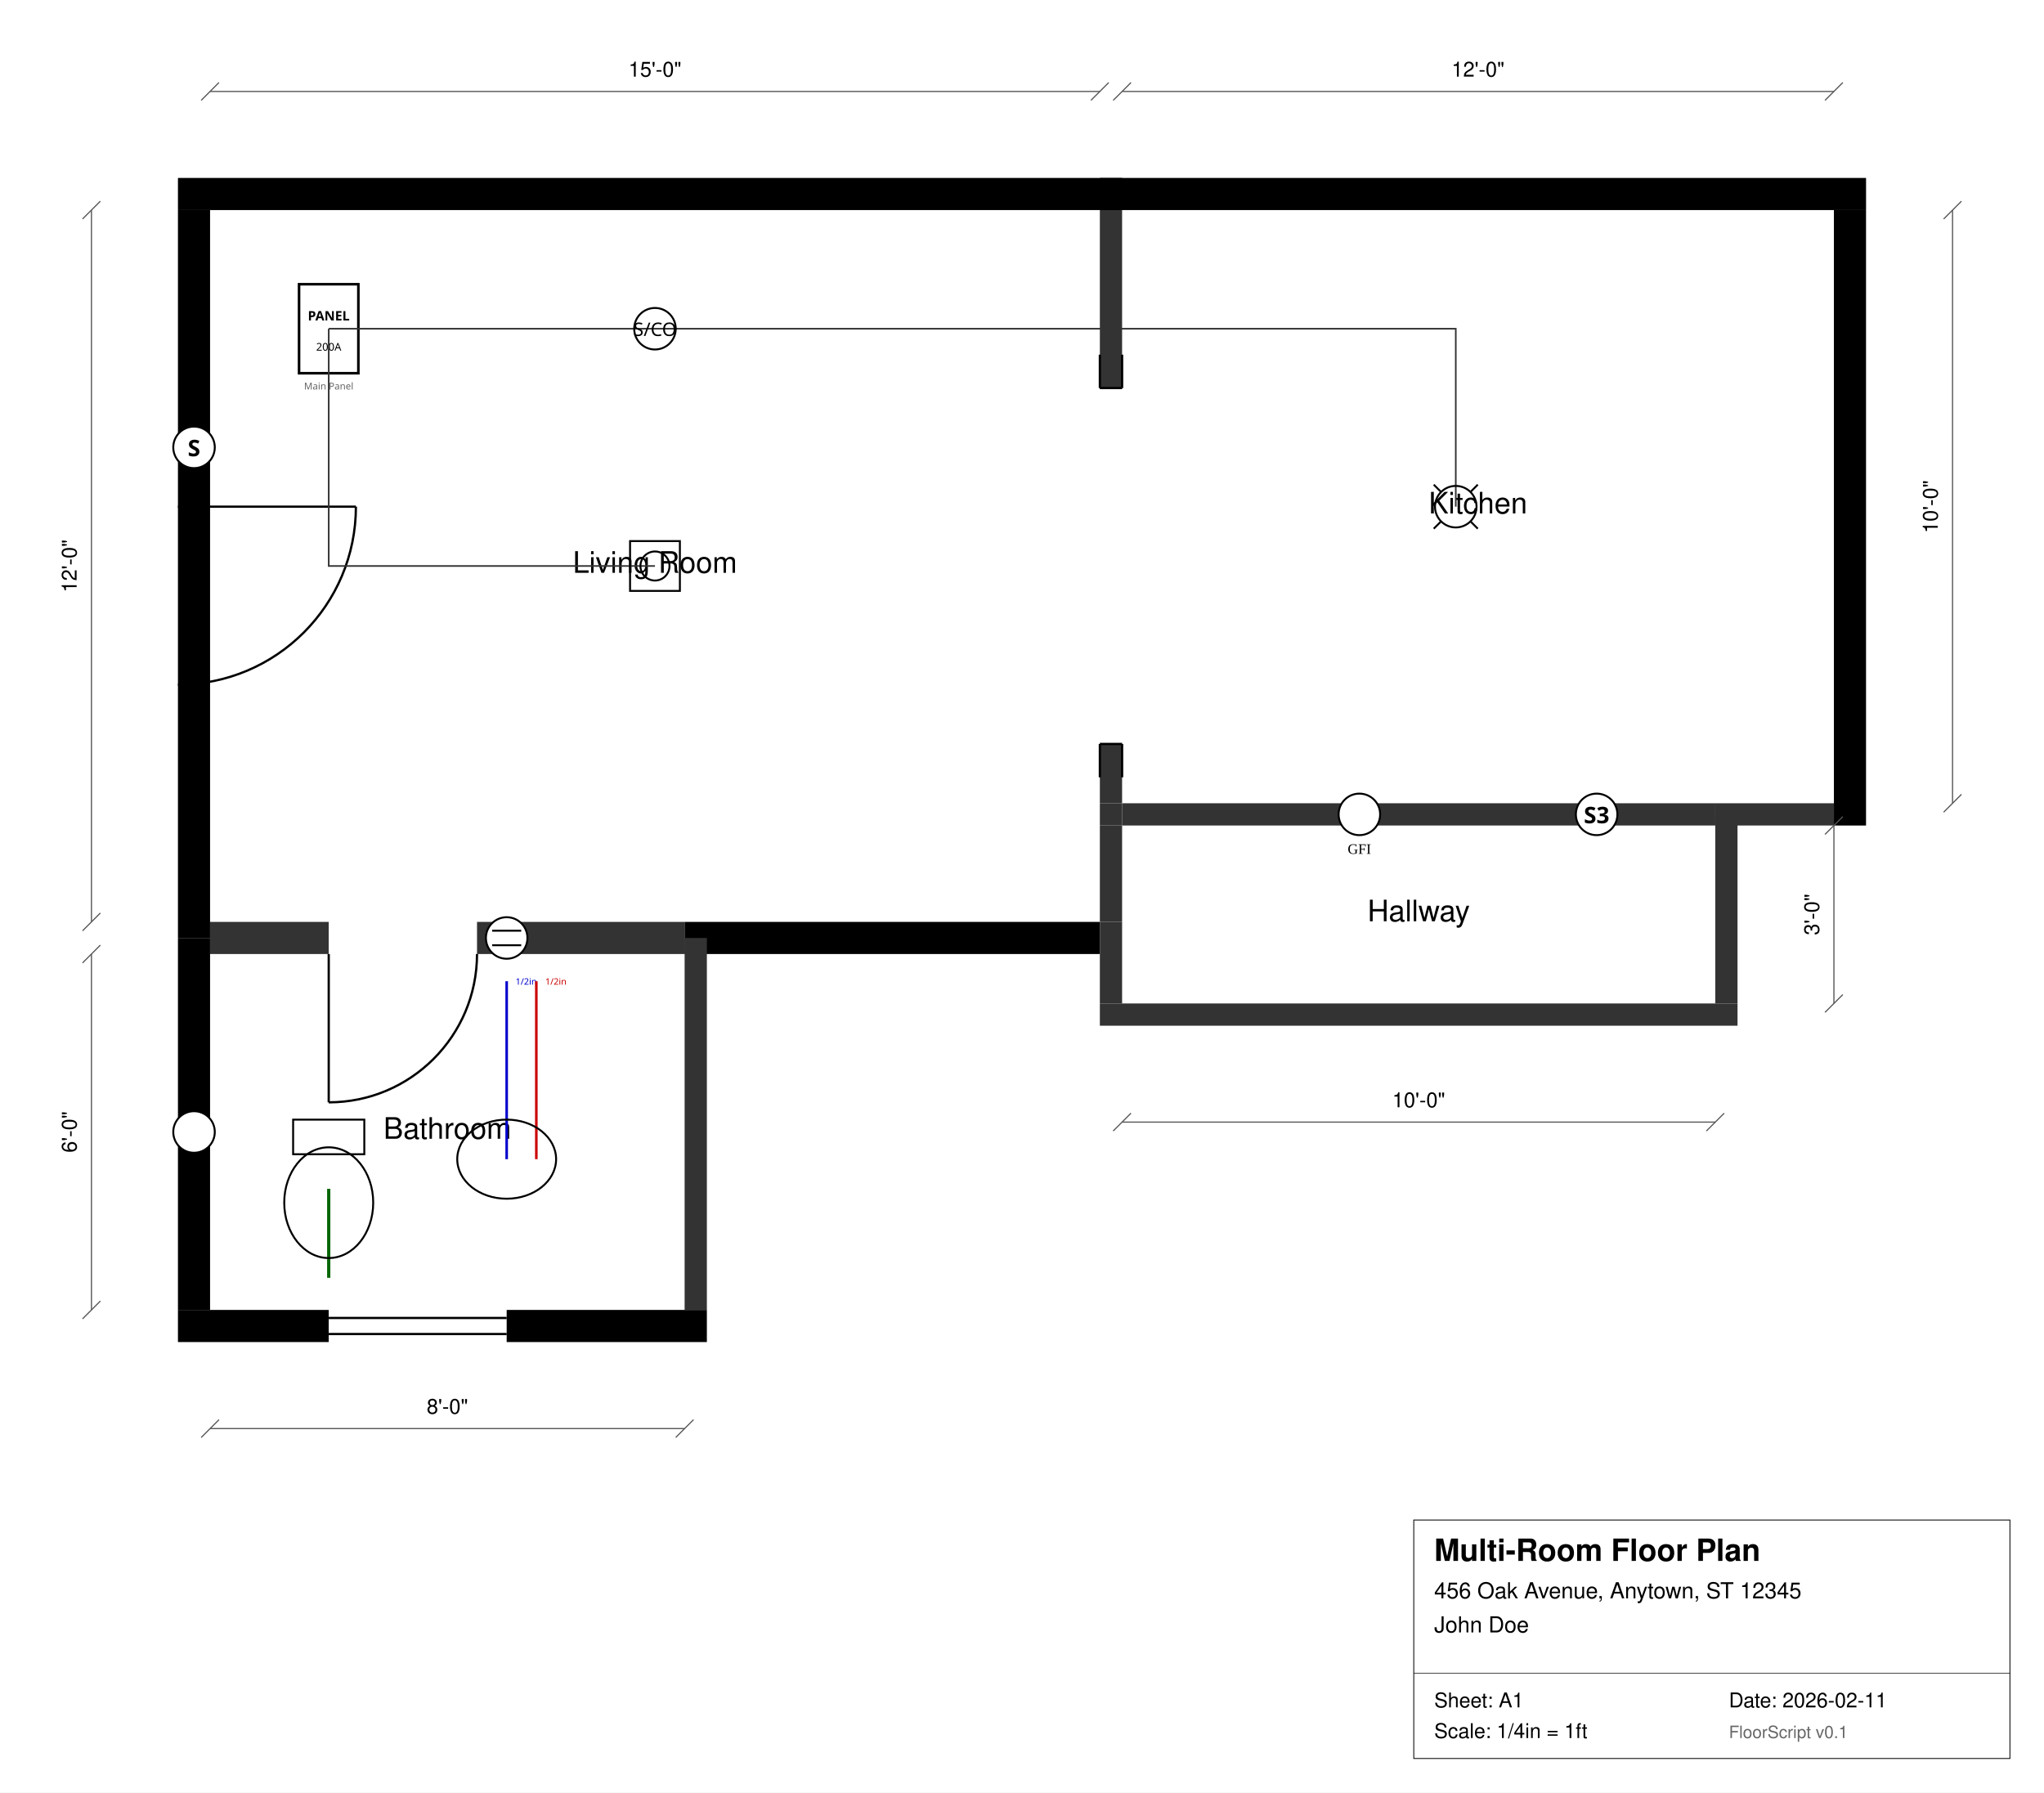
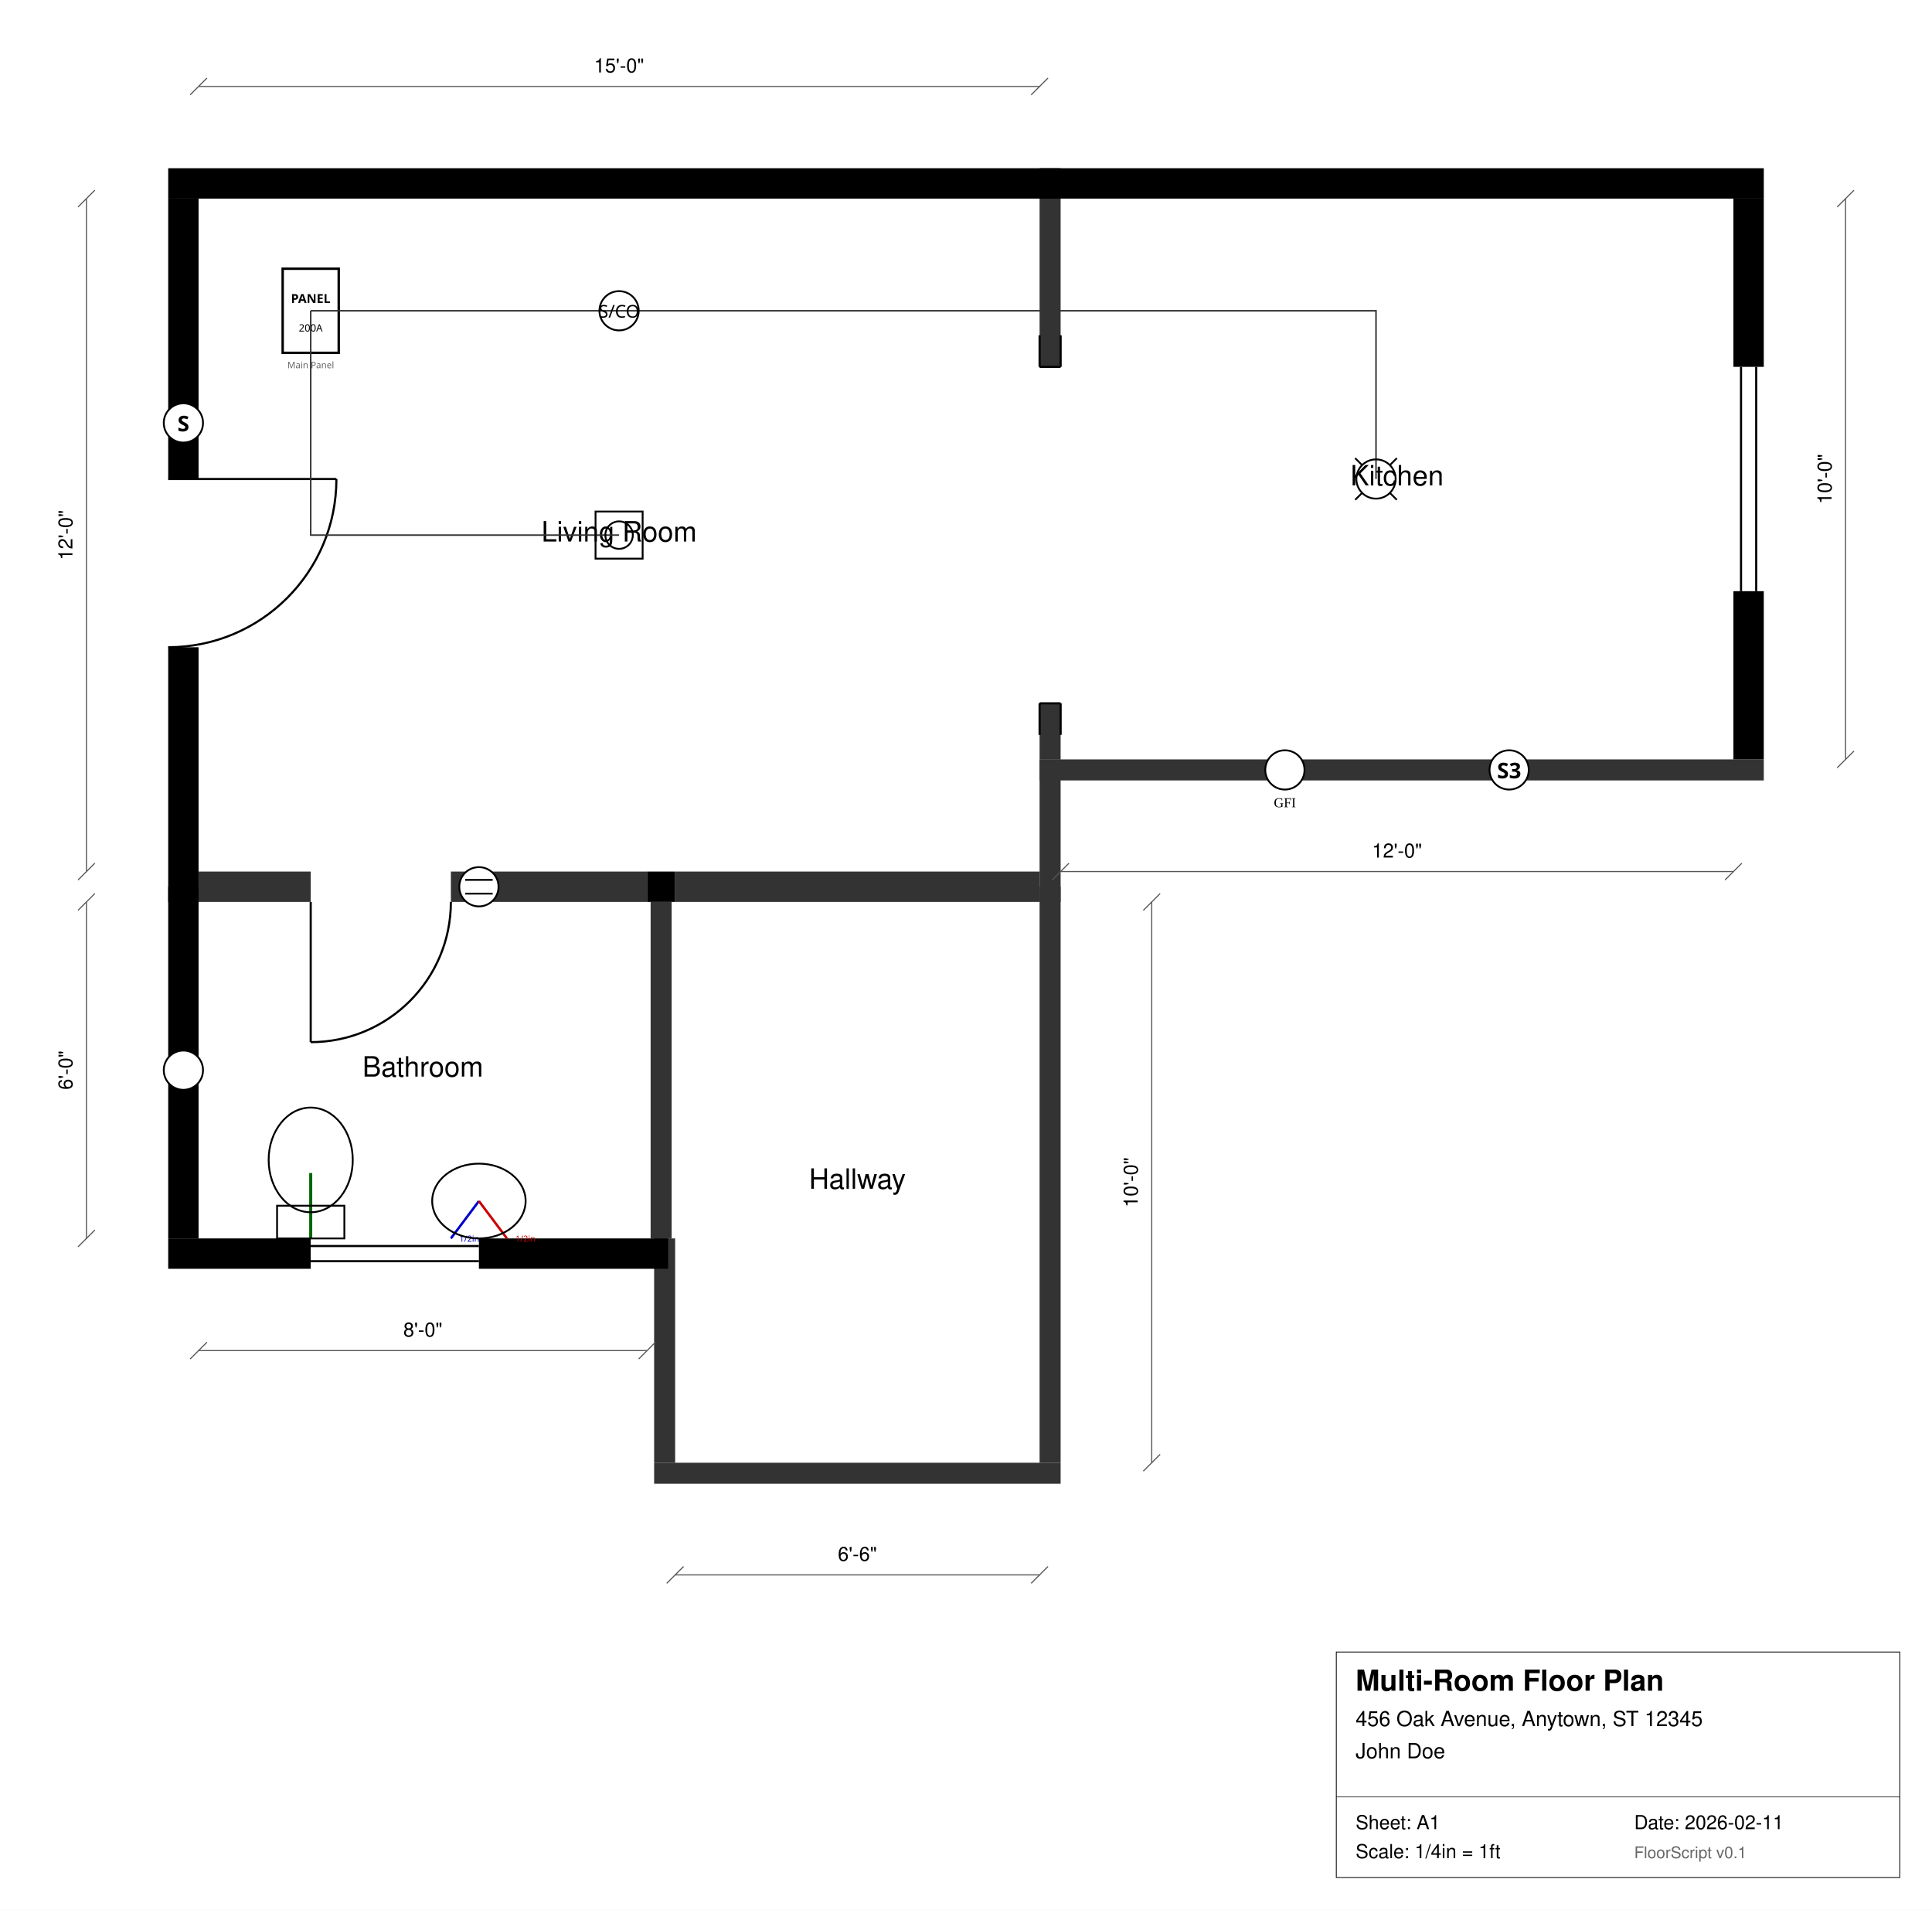
- <svg xmlns="http://www.w3.org/2000/svg" viewBox="0 0 1200 1052.38" width="1200" height="1052.38">
-   <rect x="0" y="0" width="1200" height="1052.38" fill="white" />
+ <svg xmlns="http://www.w3.org/2000/svg" viewBox="0 0 1200 1185.88" width="1200" height="1185.88">
+   <rect x="0" y="0" width="1200" height="1185.88" fill="white" />
  <g class="layer-structural">
    <g class="walls">
      <g fill="#333" stroke="none">
        <rect x="645.71" y="436.76" width="13.06" height="34.82" />
        <rect x="645.71" y="123.34" width="13.06" height="104.47" />
      </g>
-       <rect x="645.71" y="484.64" width="13.06" height="56.59" stroke="none" fill="#333" />
+       <rect x="419.35" y="541.23" width="226.36" height="18.86" stroke="none" fill="#333" />
      <g fill="#333" stroke="none">
        <rect x="123.34" y="541.23" width="69.65" height="18.86" />
        <rect x="280.05" y="541.23" width="121.89" height="18.86" />
      </g>
-       <rect x="658.77" y="471.58" width="348.25" height="13.06" stroke="none" fill="#333" />
-       <rect x="401.93" y="541.23" width="243.77" height="18.86" stroke="none" fill="#000" />
-       <rect x="645.71" y="471.58" width="13.06" height="13.06" stroke="none" fill="#333" />
-       <rect x="1007.01" y="471.58" width="69.65" height="13.06" stroke="none" fill="#333" />
-       <rect x="645.71" y="541.23" width="13.06" height="47.88" stroke="none" fill="#333" />
+       <rect x="404.11" y="560.1" width="13.06" height="208.95" stroke="none" fill="#333" />
+       <rect x="401.93" y="541.23" width="17.41" height="18.86" stroke="none" fill="#000" />
+       <rect x="645.71" y="471.58" width="13.06" height="88.51" stroke="none" fill="#333" />
+       <rect x="406.29" y="769.04" width="13.06" height="139.3" stroke="none" fill="#333" />
      <rect x="104.47" y="104.47" width="554.29" height="18.86" stroke="none" fill="#000" />
-       <rect x="104.47" y="123.34" width="18.86" height="427.33" stroke="none" fill="#000" />
+       <g fill="#000" stroke="none">
+         <rect x="104.47" y="401.93" width="18.86" height="158.16" />
+         <rect x="104.47" y="123.34" width="18.86" height="174.12" />
+       </g>
      <rect x="645.71" y="104.47" width="449.82" height="18.86" stroke="none" fill="#000" />
-       <rect x="1076.66" y="123.34" width="18.86" height="361.31" stroke="none" fill="#000" />
-       <rect x="645.71" y="589.12" width="374.37" height="13.06" stroke="none" fill="#333" />
-       <rect x="1007.01" y="478.11" width="13.06" height="111" stroke="none" fill="#333" />
+       <rect x="645.71" y="471.58" width="449.82" height="13.06" stroke="none" fill="#333" />
+       <g fill="#000" stroke="none">
+         <rect x="1076.66" y="367.11" width="18.86" height="104.47" />
+         <rect x="1076.66" y="123.34" width="18.86" height="104.47" />
+       </g>
+       <rect x="406.29" y="908.34" width="252.48" height="13.06" stroke="none" fill="#333" />
+       <rect x="645.71" y="550.67" width="13.06" height="357.68" stroke="none" fill="#333" />
      <g fill="#000" stroke="none">
        <rect x="104.47" y="769.04" width="88.51" height="18.86" />
        <rect x="297.46" y="769.04" width="117.53" height="18.86" />
      </g>
-       <rect x="401.93" y="550.67" width="13.06" height="218.38" stroke="none" fill="#333" />
      <rect x="104.47" y="550.67" width="18.86" height="218.38" stroke="none" fill="#000" />
    </g>
    <g class="opening cased-opening" stroke="#000" stroke-width="0.35mm" fill="none">
      <line x1="645.71" y1="436.76" x2="658.77" y2="436.76" />
      <line x1="645.71" y1="436.76" x2="645.71" y2="456.35" />
      <line x1="658.77" y1="436.76" x2="658.77" y2="456.35" />
      <line x1="645.71" y1="227.81" x2="658.77" y2="227.81" />
      <line x1="645.71" y1="227.81" x2="645.71" y2="208.22" />
      <line x1="658.77" y1="227.81" x2="658.77" y2="208.22" />
    </g>
    <g class="opening door" stroke="#000" stroke-width="0.35mm" fill="none">
      <line x1="192.99" y1="560.1" x2="192.99" y2="647.16" />
      <path d="M 192.99,647.16 A 87.06,87.06 0 0,0 280.05,560.1" />
    </g>
    <g class="opening door" stroke="#000" stroke-width="0.35mm" fill="none">
      <line x1="104.47" y1="297.46" x2="208.95" y2="297.46" />
      <path d="M 208.95,297.46 A 104.47,104.47 0 0,1 104.47,401.93" />
    </g>
    <g class="opening window" stroke="#000" stroke-width="0.35mm" fill="none">
      <line x1="1081.38" y1="367.11" x2="1081.38" y2="227.81" />
      <line x1="1090.81" y1="367.11" x2="1090.81" y2="227.81" />
    </g>
    <g class="opening window" stroke="#000" stroke-width="0.35mm" fill="none">
      <line x1="192.99" y1="773.76" x2="297.46" y2="773.76" />
      <line x1="192.99" y1="783.19" x2="297.46" y2="783.19" />
    </g>
  </g>
  <g class="layer-labels">
    <text x="384.52" y="332.29" fill="#000" font-family="'Helvetica','Arial',sans-serif" font-size="17.41" font-weight="500" text-anchor="middle" dominant-baseline="central">Living Room</text>
    <text x="867.71" y="297.46" fill="#000" font-family="'Helvetica','Arial',sans-serif" font-size="17.41" font-weight="500" text-anchor="middle" dominant-baseline="central">Kitchen</text>
-     <text x="832.89" y="536.88" fill="#000" font-family="'Helvetica','Arial',sans-serif" font-size="17.41" font-weight="500" text-anchor="middle" dominant-baseline="central">Hallway</text>
+     <text x="532.53" y="734.22" fill="#000" font-family="'Helvetica','Arial',sans-serif" font-size="17.41" font-weight="500" text-anchor="middle" dominant-baseline="central">Hallway</text>
    <text x="262.64" y="664.57" fill="#000" font-family="'Helvetica','Arial',sans-serif" font-size="17.41" font-weight="500" text-anchor="middle" dominant-baseline="central">Bathroom</text>
  </g>
  <g class="layer-dimensions">
    <g class="dimension" stroke="#555" stroke-width="0.18mm">
      <line x1="123.34" y1="53.69" x2="645.71" y2="53.69" />
      <line x1="118.11" y1="58.91" x2="128.56" y2="48.46" />
      <line x1="640.48" y1="58.91" x2="650.93" y2="48.46" />
      <text x="384.52" y="44.98" stroke="none" fill="#000" font-family="'Helvetica','Arial',sans-serif" font-size="12.19" text-anchor="middle">15'-0"</text>
    </g>
    <g class="dimension" stroke="#555" stroke-width="0.18mm">
      <line x1="53.69" y1="541.23" x2="53.69" y2="123.34" />
      <line x1="48.46" y1="546.46" x2="58.91" y2="536.01" />
      <line x1="48.46" y1="128.56" x2="58.91" y2="118.11" />
      <text x="44.98" y="332.29" stroke="none" fill="#000" font-family="'Helvetica','Arial',sans-serif" font-size="12.19" text-anchor="middle" transform="rotate(-90, 44.98, 332.29)">12'-0"</text>
    </g>
    <g class="dimension" stroke="#555" stroke-width="0.18mm">
-       <line x1="658.77" y1="53.69" x2="1076.66" y2="53.69" />
-       <line x1="653.54" y1="58.91" x2="663.99" y2="48.46" />
-       <line x1="1071.44" y1="58.91" x2="1081.89" y2="48.46" />
-       <text x="867.71" y="44.98" stroke="none" fill="#000" font-family="'Helvetica','Arial',sans-serif" font-size="12.19" text-anchor="middle">12'-0"</text>
+       <line x1="658.77" y1="541.23" x2="1076.66" y2="541.23" />
+       <line x1="653.54" y1="546.46" x2="663.99" y2="536.01" />
+       <line x1="1071.44" y1="546.46" x2="1081.89" y2="536.01" />
+       <text x="867.71" y="532.53" stroke="none" fill="#000" font-family="'Helvetica','Arial',sans-serif" font-size="12.19" text-anchor="middle">12'-0"</text>
    </g>
    <g class="dimension" stroke="#555" stroke-width="0.18mm">
      <line x1="1146.31" y1="471.58" x2="1146.31" y2="123.34" />
      <line x1="1141.09" y1="476.81" x2="1151.54" y2="466.36" />
      <line x1="1141.09" y1="128.56" x2="1151.54" y2="118.11" />
      <text x="1137.61" y="297.46" stroke="none" fill="#000" font-family="'Helvetica','Arial',sans-serif" font-size="12.19" text-anchor="middle" transform="rotate(-90, 1137.61, 297.46)">10'-0"</text>
    </g>
    <g class="dimension" stroke="#555" stroke-width="0.18mm">
-       <line x1="658.77" y1="658.77" x2="1007.01" y2="658.77" />
-       <line x1="653.54" y1="663.99" x2="663.99" y2="653.54" />
-       <line x1="1001.79" y1="663.99" x2="1012.24" y2="653.54" />
-       <text x="832.89" y="650.06" stroke="none" fill="#000" font-family="'Helvetica','Arial',sans-serif" font-size="12.19" text-anchor="middle">10'-0"</text>
+       <line x1="419.35" y1="977.99" x2="645.71" y2="977.99" />
+       <line x1="414.12" y1="983.22" x2="424.57" y2="972.77" />
+       <line x1="640.48" y1="983.22" x2="650.93" y2="972.77" />
+       <text x="532.53" y="969.29" stroke="none" fill="#000" font-family="'Helvetica','Arial',sans-serif" font-size="12.19" text-anchor="middle">6'-6"</text>
    </g>
    <g class="dimension" stroke="#555" stroke-width="0.18mm">
-       <line x1="1076.66" y1="589.12" x2="1076.66" y2="484.64" />
-       <line x1="1071.44" y1="594.34" x2="1081.89" y2="583.89" />
-       <line x1="1071.44" y1="489.87" x2="1081.89" y2="479.42" />
-       <text x="1067.96" y="536.88" stroke="none" fill="#000" font-family="'Helvetica','Arial',sans-serif" font-size="12.19" text-anchor="middle" transform="rotate(-90, 1067.96, 536.88)">3'-0"</text>
+       <line x1="715.36" y1="908.34" x2="715.36" y2="560.1" />
+       <line x1="710.13" y1="913.57" x2="720.58" y2="903.12" />
+       <line x1="710.13" y1="565.32" x2="720.58" y2="554.87" />
+       <text x="706.65" y="734.22" stroke="none" fill="#000" font-family="'Helvetica','Arial',sans-serif" font-size="12.19" text-anchor="middle" transform="rotate(-90, 706.65, 734.22)">10'-0"</text>
    </g>
    <g class="dimension" stroke="#555" stroke-width="0.18mm">
      <line x1="123.34" y1="838.69" x2="401.93" y2="838.69" />
      <line x1="118.11" y1="843.92" x2="128.56" y2="833.47" />
      <line x1="396.71" y1="843.92" x2="407.16" y2="833.47" />
      <text x="262.64" y="829.99" stroke="none" fill="#000" font-family="'Helvetica','Arial',sans-serif" font-size="12.19" text-anchor="middle">8'-0"</text>
    </g>
    <g class="dimension" stroke="#555" stroke-width="0.18mm">
      <line x1="53.69" y1="769.04" x2="53.69" y2="560.1" />
      <line x1="48.46" y1="774.27" x2="58.91" y2="763.82" />
      <line x1="48.46" y1="565.32" x2="58.91" y2="554.87" />
      <text x="44.98" y="664.57" stroke="none" fill="#000" font-family="'Helvetica','Arial',sans-serif" font-size="12.19" text-anchor="middle" transform="rotate(-90, 44.98, 664.57)">6'-0"</text>
    </g>
  </g>
  <g class="layer-electrical">
    <g class="electrical">
      <g class="electrical-panel">
        <rect x="175.57" y="166.87" width="34.82" height="52.24" stroke="#000" stroke-width="0.4mm" fill="#fff" />
        <text x="192.99" y="185.15" fill="#000" font-family="sans-serif" font-size="7.66" font-weight="bold" text-anchor="middle" dominant-baseline="central">PANEL</text>
        <text x="192.99" y="203.43" fill="#000" font-family="sans-serif" font-size="6.27" text-anchor="middle" dominant-baseline="central">200A</text>
        <text x="192.99" y="224.33" fill="#666" font-family="sans-serif" font-size="5.57" text-anchor="middle" dominant-baseline="hanging">Main Panel</text>
      </g>
      <polyline points="192.99,192.99 192.99,332.29 384.52,332.29" stroke="#333" stroke-width="0.25mm" fill="none" />
      <polyline points="192.99,192.99 645.71,192.99 854.66,192.99 854.66,297.46" stroke="#333" stroke-width="0.25mm" fill="none" />
      <g class="outlet outlet-duplex">
        <circle cx="297.46" cy="550.67" r="12.19" stroke="#000" stroke-width="0.3mm" fill="#fff" />
        <line x1="288.93" y1="546.4" x2="305.99" y2="546.4" stroke="#000" stroke-width="0.3mm" fill="none" />
        <line x1="288.93" y1="554.93" x2="305.99" y2="554.93" stroke="#000" stroke-width="0.3mm" fill="none" />
      </g>
      <g class="outlet outlet-gfci">
        <circle cx="798.07" cy="478.11" r="12.19" stroke="#000" stroke-width="0.3mm" fill="#fff" />
        <text x="798.07" y="495.53" fill="#000" font-size="8.53" text-anchor="middle" dominant-baseline="hanging">GFI</text>
      </g>
      <g class="outlet outlet-gfci">
        <circle cx="113.91" cy="664.57" r="12.19" stroke="#000" stroke-width="0.3mm" fill="#fff" />
        <text x="113.91" y="681.98" fill="#000" font-size="8.53" text-anchor="middle" dominant-baseline="hanging">GFI</text>
      </g>
      <g class="switch switch-single">
        <circle cx="113.91" cy="262.64" r="12.19" stroke="#000" stroke-width="0.3mm" fill="#fff" />
        <text x="113.91" y="262.64" fill="#000" font-family="sans-serif" font-size="13.41" font-weight="bold" text-anchor="middle" dominant-baseline="central">S</text>
      </g>
      <g class="switch switch-three-way">
        <circle cx="937.36" cy="478.11" r="12.19" stroke="#000" stroke-width="0.3mm" fill="#fff" />
        <text x="937.36" y="478.11" fill="#000" font-family="sans-serif" font-size="13.41" font-weight="bold" text-anchor="middle" dominant-baseline="central">S3</text>
      </g>
      <g class="light-fixture light-recessed">
        <rect x="369.9" y="317.66" width="29.25" height="29.25" stroke="#000" stroke-width="0.3mm" fill="none" />
        <circle cx="384.52" cy="332.29" r="8.53" stroke="#000" stroke-width="0.3mm" fill="none" />
      </g>
      <g class="light-fixture light-surface">
        <circle cx="854.66" cy="297.46" r="12.19" stroke="#000" stroke-width="0.3mm" fill="none" />
        <line x1="841.73" y1="284.53" x2="846.04" y2="288.84" stroke="#000" stroke-width="0.3mm" fill="none" />
        <line x1="867.58" y1="284.53" x2="863.27" y2="288.84" stroke="#000" stroke-width="0.3mm" fill="none" />
        <line x1="841.73" y1="310.39" x2="846.04" y2="306.08" stroke="#000" stroke-width="0.3mm" fill="none" />
        <line x1="867.58" y1="310.39" x2="863.27" y2="306.08" stroke="#000" stroke-width="0.3mm" fill="none" />
      </g>
      <g class="smoke-detector">
        <circle cx="384.52" cy="192.99" r="12.19" stroke="#000" stroke-width="0.3mm" fill="none" />
        <text x="384.52" y="192.99" fill="#000" font-family="sans-serif" font-size="10.97" text-anchor="middle" dominant-baseline="central">S/CO</text>
      </g>
    </g>
  </g>
  <g class="layer-plumbing">
    <g class="plumbing">
-       <polyline points="297.46,680.53 297.46,576.06" stroke="#0000CC" stroke-width="0.4mm" fill="none" />
-       <text x="302.68" y="576.06" fill="#0000CC" font-family="sans-serif" font-size="5.22" text-anchor="start" dominant-baseline="central">1/2in</text>
-       <polyline points="314.87,680.53 314.87,576.06" stroke="#CC0000" stroke-width="0.4mm" fill="none" />
-       <text x="320.1" y="576.06" fill="#CC0000" font-family="sans-serif" font-size="5.22" text-anchor="start" dominant-baseline="central">1/2in</text>
-       <polyline points="192.99,697.94 192.99,750.18" stroke="#006600" stroke-width="0.5mm" fill="none" />
-       <g class="plumbing-fixture fixture-toilet">
-         <rect x="172.09" y="657.32" width="41.79" height="20.31" stroke="#000" stroke-width="0.3mm" fill="none" />
-         <ellipse cx="192.99" cy="706.07" rx="26.12" ry="32.5" stroke="#000" stroke-width="0.3mm" fill="none" />
+       <polyline points="297.46,745.83 280.05,769.04" stroke="#0000CC" stroke-width="0.4mm" fill="none" />
+       <text x="285.27" y="769.04" fill="#0000CC" font-family="sans-serif" font-size="5.22" text-anchor="start" dominant-baseline="central">1/2in</text>
+       <polyline points="297.46,745.83 314.87,769.04" stroke="#CC0000" stroke-width="0.4mm" fill="none" />
+       <text x="320.1" y="769.04" fill="#CC0000" font-family="sans-serif" font-size="5.22" text-anchor="start" dominant-baseline="central">1/2in</text>
+       <polyline points="192.99,728.42 192.99,769.04" stroke="#006600" stroke-width="0.5mm" fill="none" />
+       <g class="plumbing-fixture fixture-toilet" transform="rotate(180, 192.9867, 728.416)">
+         <rect x="172.09" y="687.79" width="41.79" height="20.31" stroke="#000" stroke-width="0.3mm" fill="none" />
+         <ellipse cx="192.99" cy="736.54" rx="26.12" ry="32.5" stroke="#000" stroke-width="0.3mm" fill="none" />
      </g>
-       <g class="plumbing-fixture fixture-bath-sink">
-         <ellipse cx="297.46" cy="680.53" rx="29.02" ry="23.22" stroke="#000" stroke-width="0.3mm" fill="none" />
+       <g class="plumbing-fixture fixture-bath-sink" transform="rotate(180, 297.4607, 745.8283)">
+         <ellipse cx="297.46" cy="745.83" rx="29.02" ry="23.22" stroke="#000" stroke-width="0.3mm" fill="none" />
      </g>
    </g>
  </g>
  <g class="layer-title-block">
    <g class="title-block" font-family="'Helvetica','Arial',sans-serif" fill="#000">
-       <rect x="830" y="892.38" width="350" height="140" stroke="#000" stroke-width="0.50" fill="white" />
-       <line x1="830" y1="982.38" x2="1180" y2="982.38" stroke="#000" stroke-width="0.35" />
-       <text x="842" y="916.38" font-size="18" font-weight="bold">Multi-Room Floor Plan</text>
-       <text x="842" y="938.38" font-size="13">456 Oak Avenue, Anytown, ST 12345</text>
-       <text x="842" y="958.38" font-size="13">John Doe</text>
-       <text x="842" y="1002.38" font-size="12">Sheet: A1</text>
-       <text x="1015" y="1002.38" font-size="12">Date: 2026-02-11</text>
-       <text x="842" y="1020.38" font-size="12">Scale: 1/4in = 1ft</text>
-       <text x="1015" y="1020.38" fill="#666" font-size="10">FloorScript v0.1</text>
+       <rect x="830" y="1025.88" width="350" height="140" stroke="#000" stroke-width="0.50" fill="white" />
+       <line x1="830" y1="1115.88" x2="1180" y2="1115.88" stroke="#000" stroke-width="0.35" />
+       <text x="842" y="1049.88" font-size="18" font-weight="bold">Multi-Room Floor Plan</text>
+       <text x="842" y="1071.88" font-size="13">456 Oak Avenue, Anytown, ST 12345</text>
+       <text x="842" y="1091.88" font-size="13">John Doe</text>
+       <text x="842" y="1135.88" font-size="12">Sheet: A1</text>
+       <text x="1015" y="1135.88" font-size="12">Date: 2026-02-11</text>
+       <text x="842" y="1153.88" font-size="12">Scale: 1/4in = 1ft</text>
+       <text x="1015" y="1153.88" fill="#666" font-size="10">FloorScript v0.1</text>
    </g>
  </g>
</svg>
